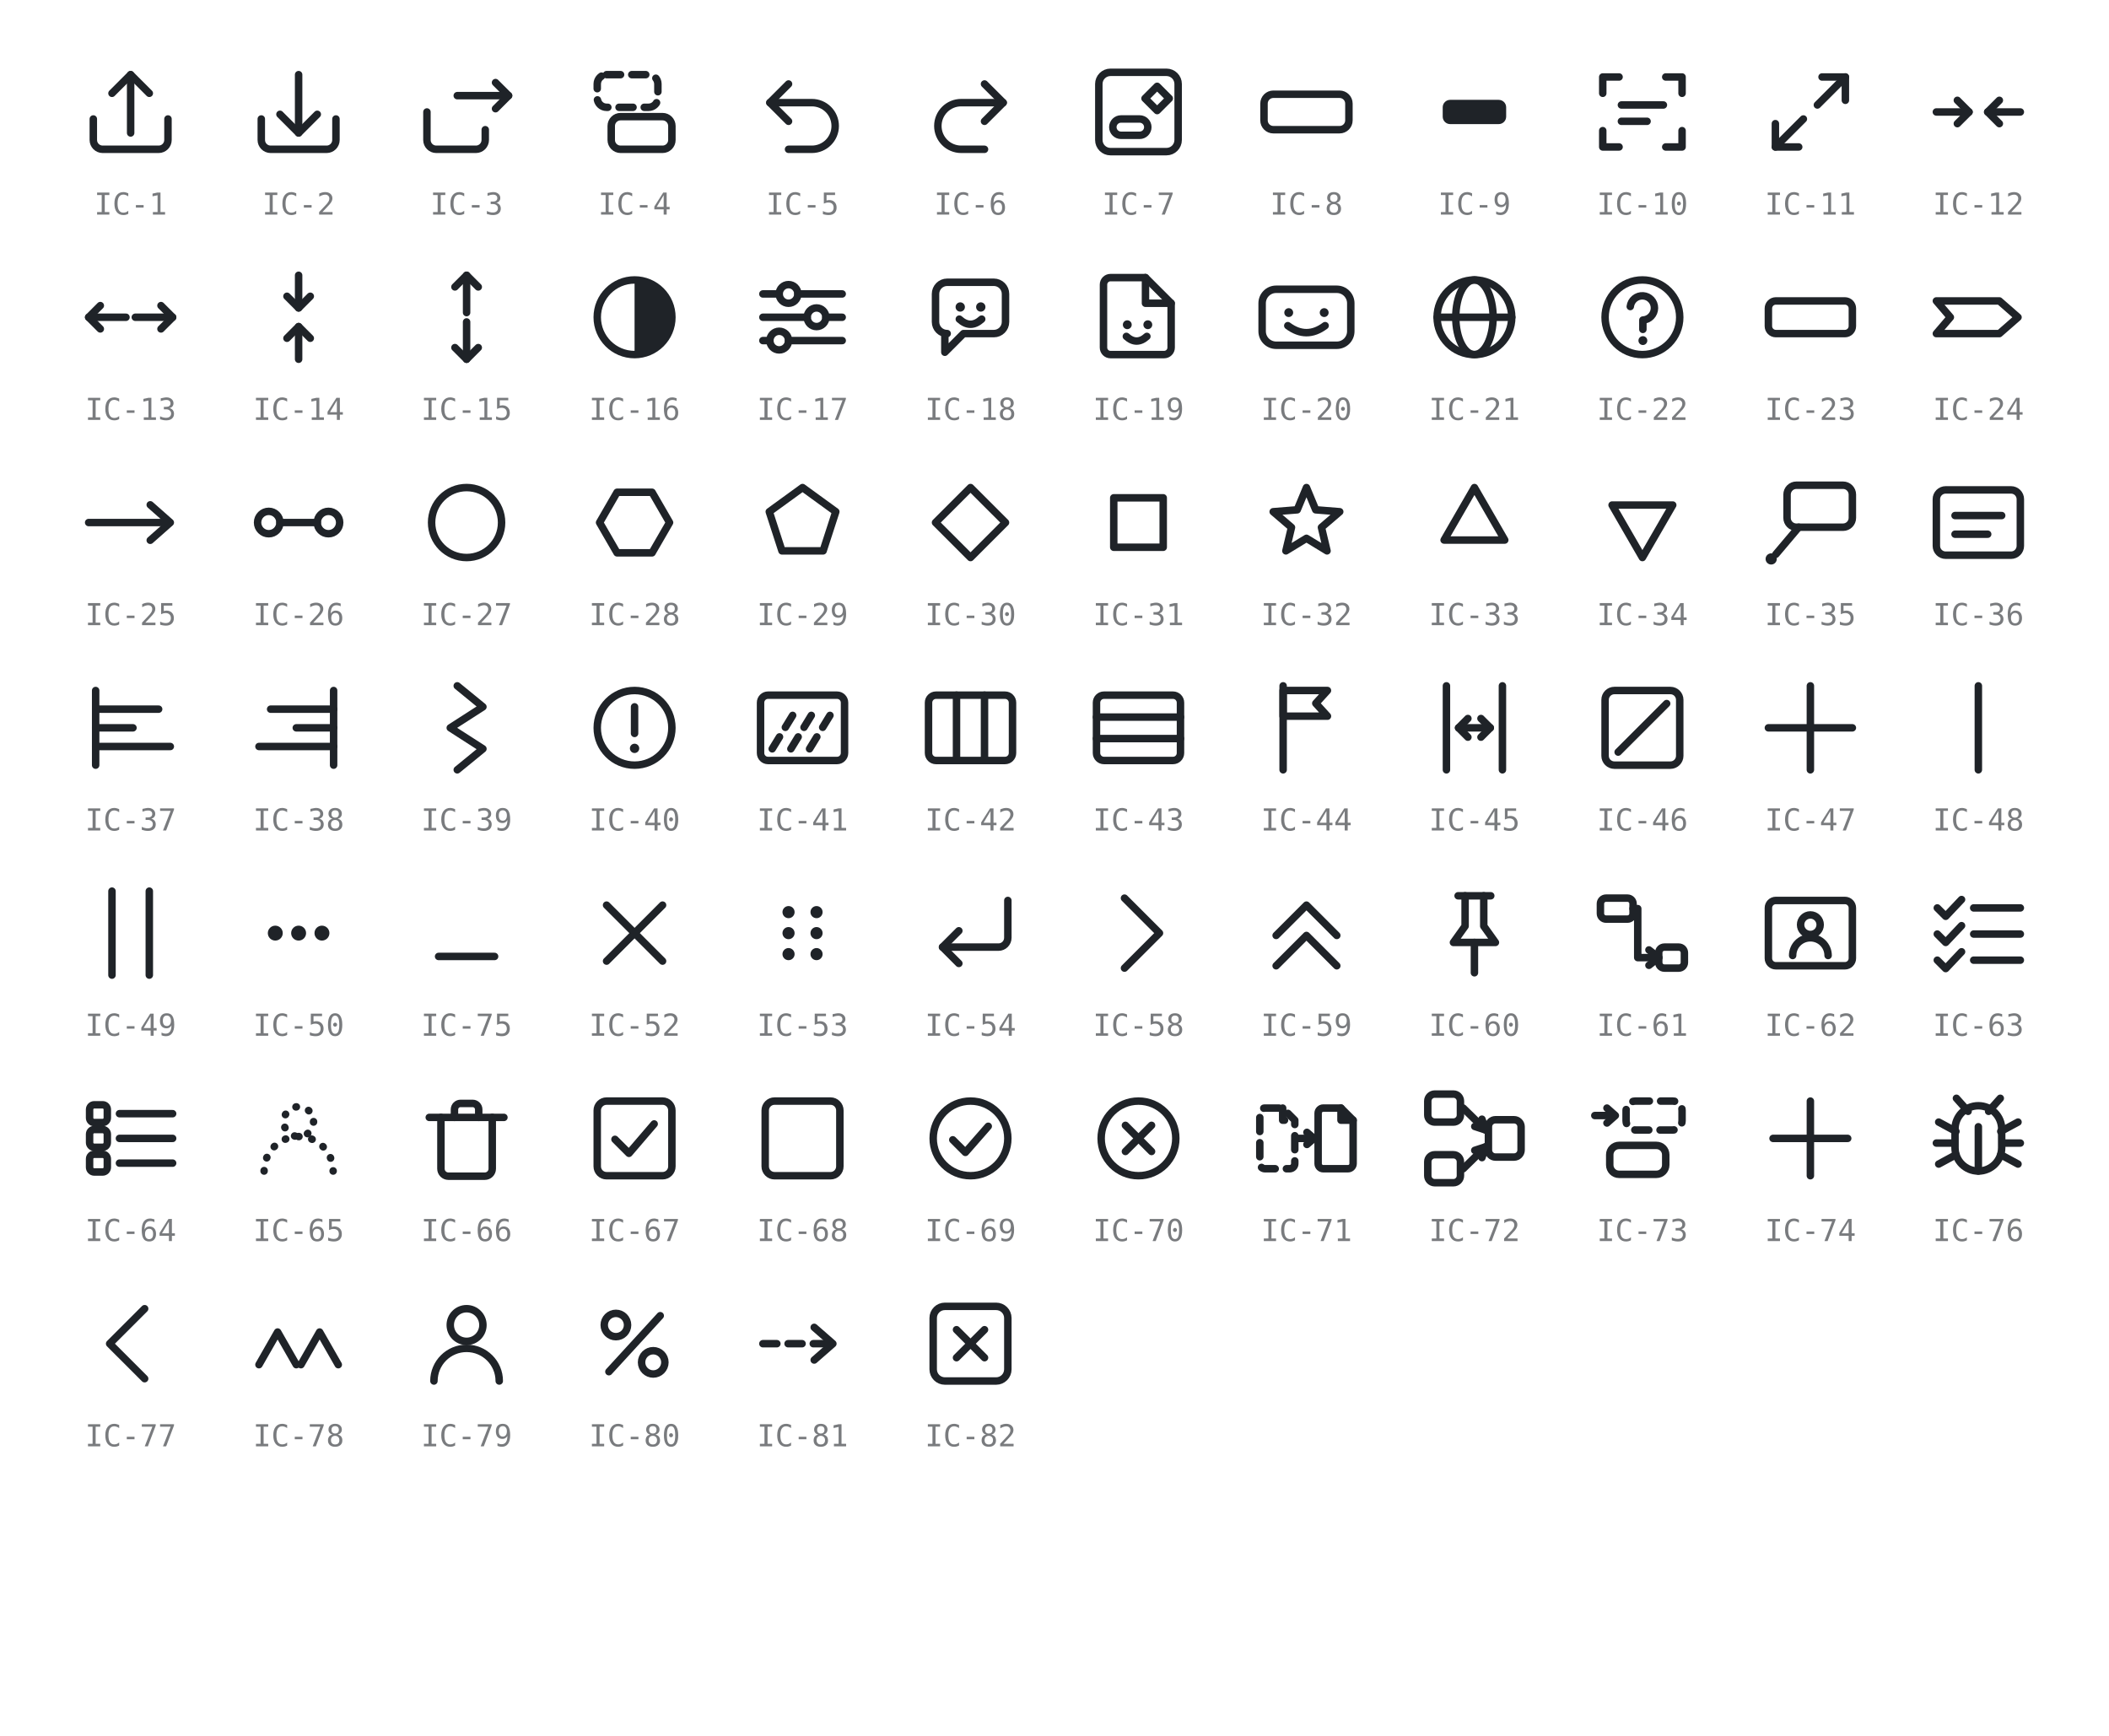
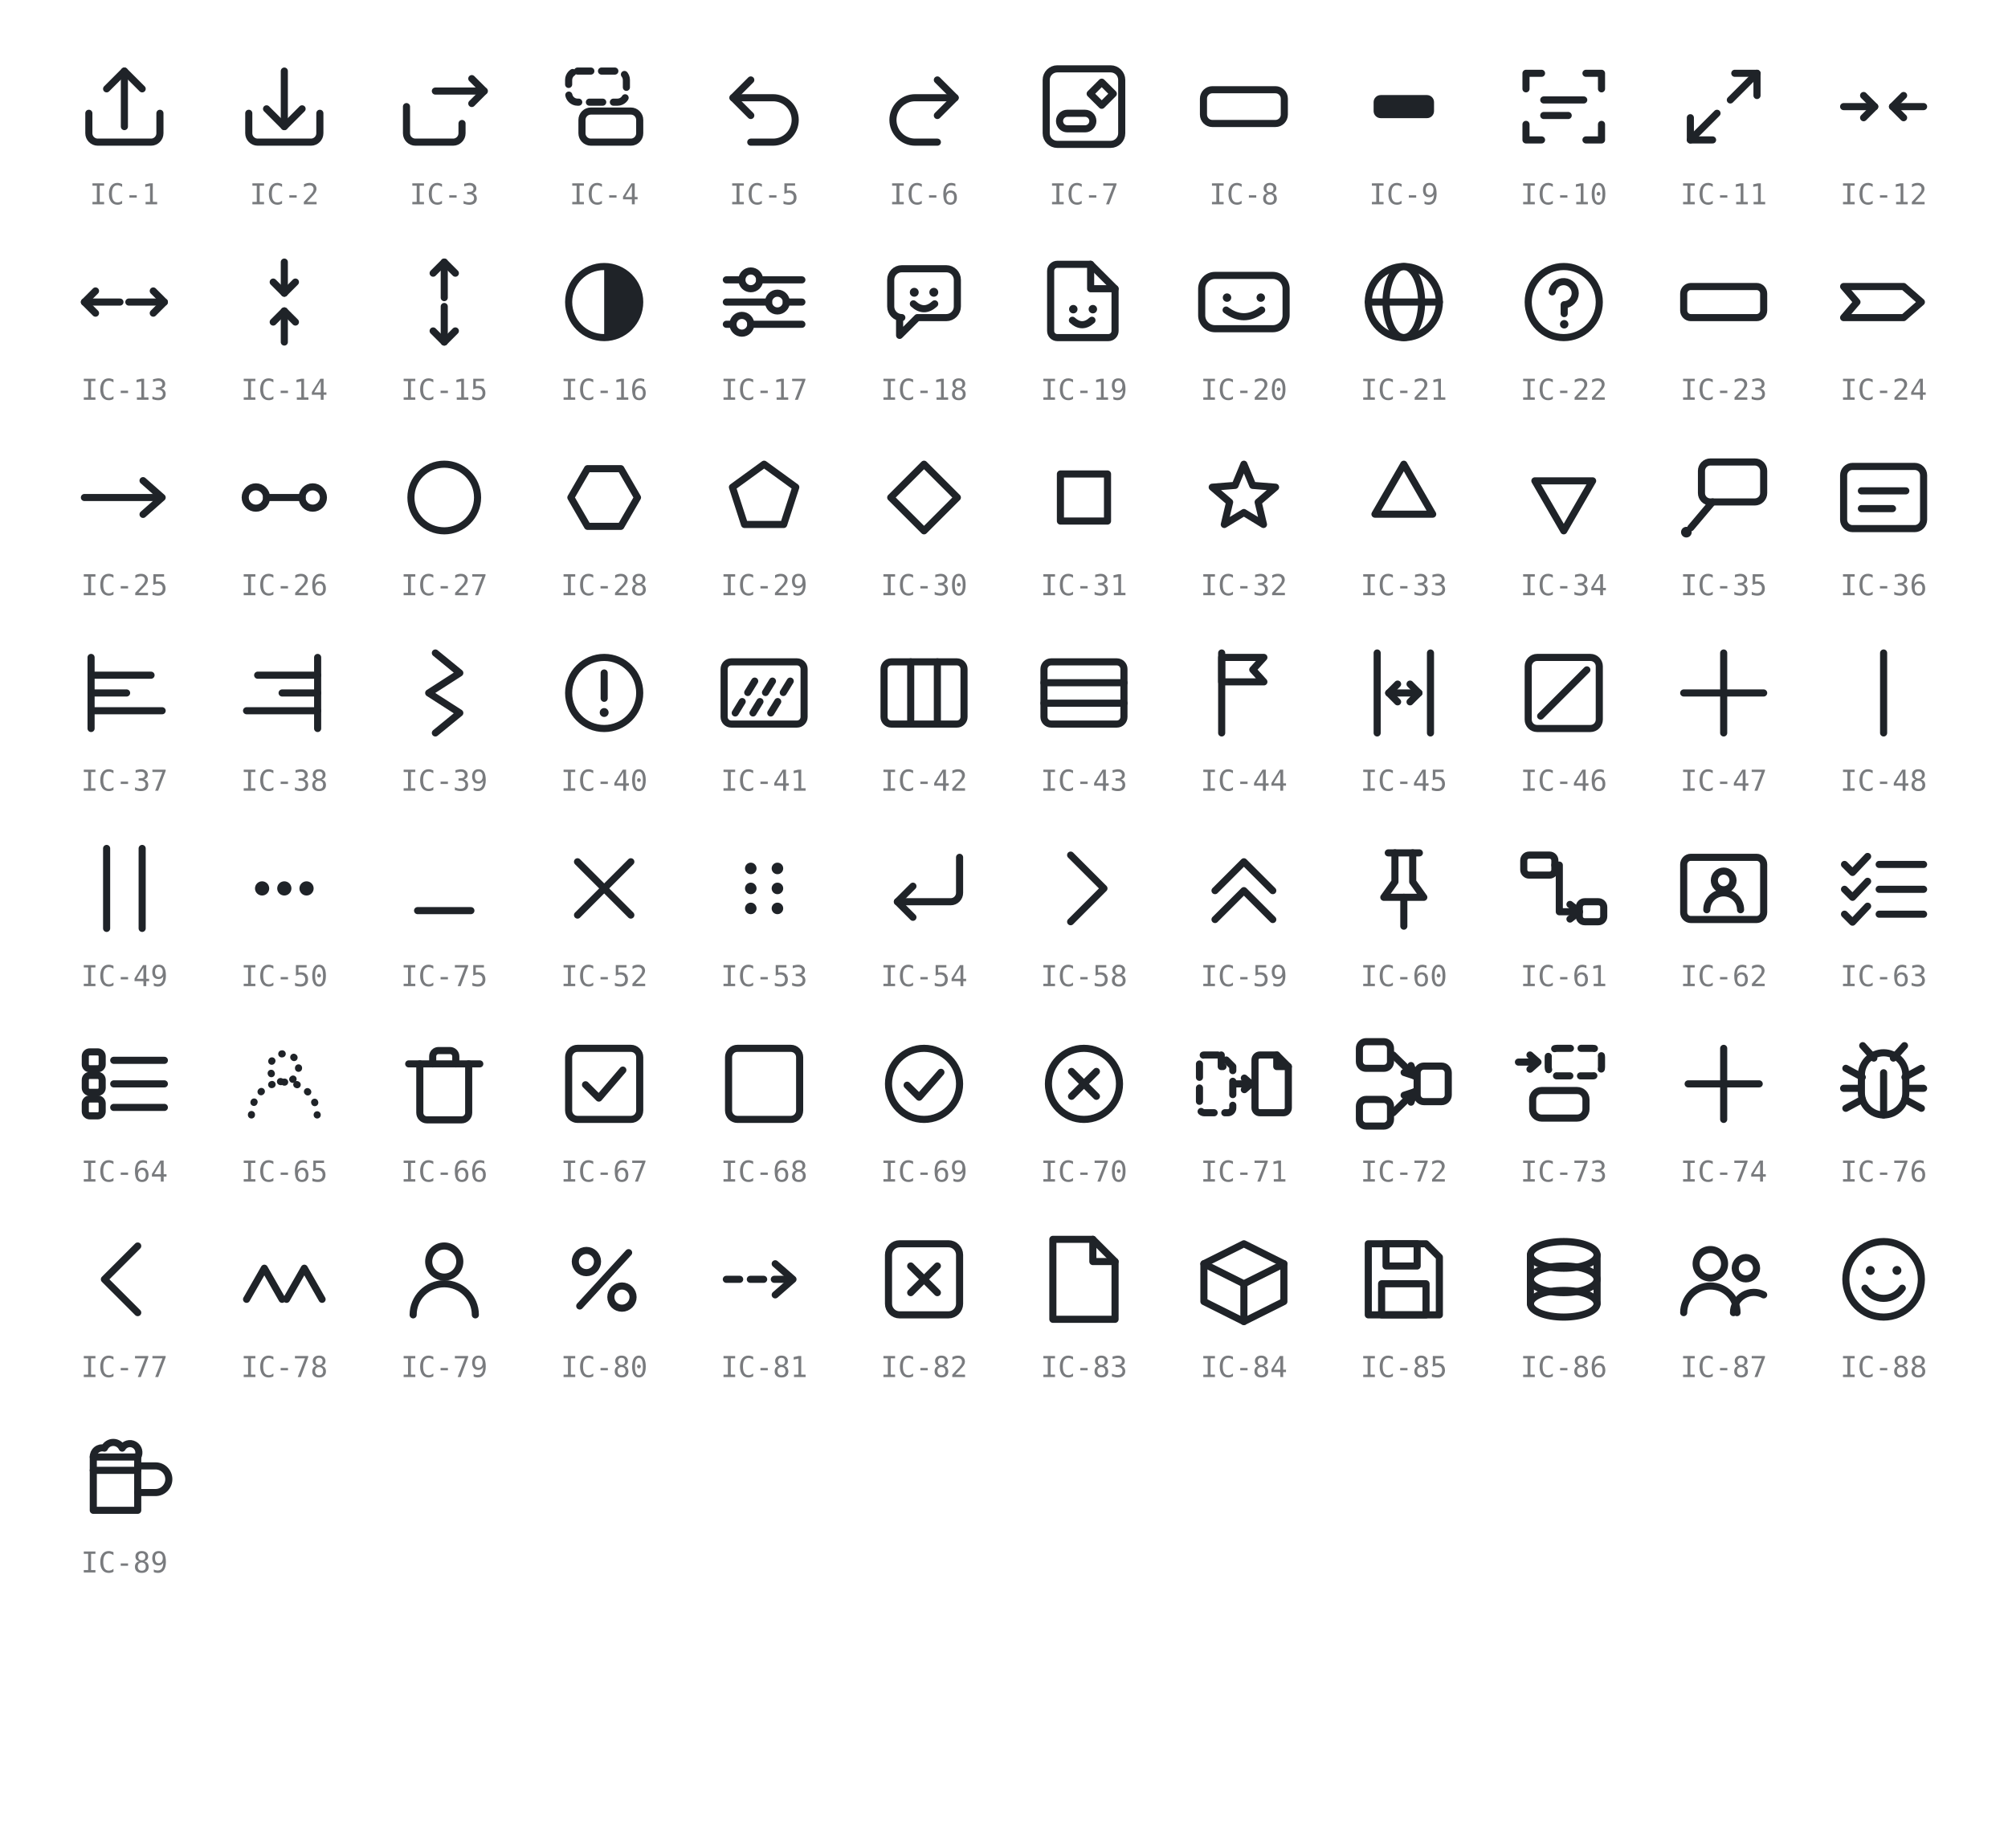
- <svg xmlns="http://www.w3.org/2000/svg" viewBox="0 0 452 372" width="452" height="372" role="img" aria-label="GRS icon glyphs IC-1 to IC-82">
+ <svg xmlns="http://www.w3.org/2000/svg" viewBox="0 0 452 416" width="452" height="416" role="img" aria-label="GRS icon glyphs IC-1 to IC-89">
  <style>
    svg { color: #1f2328; }
    @media (prefers-color-scheme: dark) { svg { color: #e6e8ea; } }
    .s { fill: none; stroke: currentColor; stroke-width: 1.6;
         stroke-linecap: round; stroke-linejoin: round; }
    .f { fill: currentColor; stroke: none; }
    .d { stroke-dasharray: 3 2.4; }
    .t { stroke-dasharray: 0.1 2.8; }
    .lbl { fill: currentColor; opacity: 0.6; text-anchor: middle;
           font-family: ui-monospace, SFMono-Regular, Menlo, Consolas, monospace;
           font-size: 6.5px; }
  </style>
  <g transform="translate(16 12)">
    <path class="s" d="M4 13.5 v4.5 a2 2 0 0 0 2 2 h12 a2 2 0 0 0 2 -2 v-4.5" />
    <path class="s" d="M12 16.5 V4" />
    <path class="s" d="M8 8 L12 4 L16 8" />
  </g>
  <text class="lbl" x="28" y="46">IC-1</text>
  <g transform="translate(52 12)">
    <path class="s" d="M4 13.5 v4.5 a2 2 0 0 0 2 2 h12 a2 2 0 0 0 2 -2 v-4.5" />
    <path class="s" d="M12 4 V16.5" />
    <path class="s" d="M8 12.5 L12 16.5 L16 12.5" />
  </g>
  <text class="lbl" x="64" y="46">IC-2</text>
  <g transform="translate(88 12)">
    <path class="s" d="M3.5 12 v6 a2 2 0 0 0 2 2 h8.5 a2 2 0 0 0 2 -2 v-2.2" />
    <path class="s" d="M10 8.5 H21" />
    <path class="s" d="M18.2 5.7 L21 8.5 L18.2 11.3" />
  </g>
  <text class="lbl" x="100" y="46">IC-3</text>
  <g transform="translate(124 12)">
    <rect class="s d" x="4" y="4" width="13" height="7" rx="2" />
    <rect class="s" x="7" y="13" width="13" height="7" rx="2" />
  </g>
  <text class="lbl" x="136" y="46">IC-4</text>
  <g transform="translate(160 12)">
    <path class="s" d="M5 10 H14 a5 5 0 0 1 0 10 H9" />
    <path class="s" d="M9 6 L5 10 L9 14" />
  </g>
  <text class="lbl" x="172" y="46">IC-5</text>
  <g transform="translate(196 12)">
    <path class="s" d="M19 10 H10 a5 5 0 0 0 0 10 H15" />
    <path class="s" d="M15 6 L19 10 L15 14" />
  </g>
  <text class="lbl" x="208" y="46">IC-6</text>
  <g transform="translate(232 12)">
    <rect class="s" x="3.5" y="3.5" width="17" height="17" rx="2.5" />
    <rect class="s" x="6.5" y="13.5" width="7.5" height="3.5" rx="1.75" />
    <path class="s" d="M16 6.5 L18.6 9.1 L16 11.7 L13.4 9.1 Z" />
  </g>
  <text class="lbl" x="244" y="46">IC-7</text>
  <g transform="translate(268 12)">
    <rect class="s" x="2.9" y="8.2" width="18.2" height="7.6" rx="2" />
  </g>
  <text class="lbl" x="280" y="46">IC-8</text>
  <g transform="translate(304 12)">
    <rect class="f" x="5.2" y="9.4" width="13.6" height="5.2" rx="1.6" />
  </g>
  <text class="lbl" x="316" y="46">IC-9</text>
  <g transform="translate(340 12)">
    <path class="s" d="M3.5 8 V4.5 H7" />
    <path class="s" d="M17 4.5 H20.5 V8" />
    <path class="s" d="M20.5 16 V19.5 H17" />
    <path class="s" d="M7 19.5 H3.5 V16" />
    <path class="s" d="M7.5 10.5 H16.5" />
    <path class="s" d="M7.5 14 H13" />
  </g>
  <text class="lbl" x="352" y="46">IC-10</text>
  <g transform="translate(376 12)">
    <path class="s" d="M10.5 13.5 L4.5 19.5" />
    <path class="s" d="M4.5 14.5 V19.5 H9.5" />
    <path class="s" d="M13.5 10.5 L19.5 4.5" />
    <path class="s" d="M14.5 4.5 H19.5 V9.5" />
  </g>
  <text class="lbl" x="388" y="46">IC-11</text>
  <g transform="translate(412 12)">
    <path class="s" d="M3 12 H10" />
    <path class="s" d="M7.5 9.5 L10 12 L7.5 14.5" />
    <path class="s" d="M21 12 H14" />
    <path class="s" d="M16.5 9.5 L14 12 L16.5 14.5" />
  </g>
  <text class="lbl" x="424" y="46">IC-12</text>
  <g transform="translate(16 56)">
    <path class="s" d="M11 12 H3" />
    <path class="s" d="M5.5 9.5 L3 12 L5.5 14.5" />
    <path class="s" d="M13 12 H21" />
    <path class="s" d="M18.5 9.5 L21 12 L18.5 14.5" />
  </g>
  <text class="lbl" x="28" y="90">IC-13</text>
  <g transform="translate(52 56)">
    <path class="s" d="M12 3 V10" />
    <path class="s" d="M9.5 7.5 L12 10 L14.5 7.5" />
    <path class="s" d="M12 21 V14" />
    <path class="s" d="M9.5 16.5 L12 14 L14.5 16.5" />
  </g>
  <text class="lbl" x="64" y="90">IC-14</text>
  <g transform="translate(88 56)">
    <path class="s" d="M12 11 V3" />
    <path class="s" d="M9.5 5.5 L12 3 L14.5 5.5" />
    <path class="s" d="M12 13 V21" />
    <path class="s" d="M9.5 18.5 L12 21 L14.5 18.5" />
  </g>
  <text class="lbl" x="100" y="90">IC-15</text>
  <g transform="translate(124 56)">
    <circle class="s" cx="12" cy="12" r="8" />
    <path class="f" d="M12 4 a8 8 0 0 1 0 16 Z" />
  </g>
  <text class="lbl" x="136" y="90">IC-16</text>
  <g transform="translate(160 56)">
    <path class="s" d="M3.5 7 H7" />
    <path class="s" d="M11 7 H20.5" />
    <circle class="s" cx="9" cy="7" r="2" />
    <path class="s" d="M3.5 12 H13" />
    <path class="s" d="M17 12 H20.5" />
    <circle class="s" cx="15" cy="12" r="2" />
    <path class="s" d="M3.5 17 H5" />
    <path class="s" d="M9 17 H20.5" />
    <circle class="s" cx="7" cy="17" r="2" />
  </g>
  <text class="lbl" x="172" y="90">IC-17</text>
  <g transform="translate(196 56)">
    <path class="s" d="M4.5 7 a2.5 2.5 0 0 1 2.5 -2.5 h10 a2.5 2.5 0 0 1 2.5 2.5 v6 a2.5 2.5 0 0 1 -2.5 2.5 H10.5 L6.5 19.5 V15.5 H7 A2.5 2.5 0 0 1 4.5 13 Z" />
    <circle class="f" cx="9.8" cy="9.8" r="1" />
    <circle class="f" cx="14.2" cy="9.8" r="1" />
    <path class="s" d="M9.6 12.4 q2.4 2.2 4.8 0" />
  </g>
  <text class="lbl" x="208" y="90">IC-18</text>
  <g transform="translate(232 56)">
    <path class="s" d="M6 3.5 h7.5 L19 9 v9.5 a1.5 1.5 0 0 1 -1.5 1.5 H6 a1.5 1.5 0 0 1 -1.5 -1.5 V5 A1.5 1.5 0 0 1 6 3.5 Z" />
    <path class="s" d="M13.5 3.5 V9 H19" />
    <circle class="f" cx="9.6" cy="13.6" r="0.95" />
    <circle class="f" cx="14" cy="13.6" r="0.95" />
    <path class="s" d="M9.4 16.1 q2.2 2 4.4 0" />
  </g>
  <text class="lbl" x="244" y="90">IC-19</text>
  <g transform="translate(268 56)">
    <rect class="s" x="2.5" y="6" width="19" height="12" rx="3" />
    <circle class="f" cx="8.2" cy="11" r="0.95" />
    <circle class="f" cx="15.8" cy="11" r="0.95" />
    <path class="s" d="M8 13.8 q4 3 8 0" />
  </g>
  <text class="lbl" x="280" y="90">IC-20</text>
  <g transform="translate(304 56)">
    <circle class="s" cx="12" cy="12" r="8" />
    <ellipse class="s" cx="12" cy="12" rx="4" ry="8" />
    <path class="s" d="M4 12 H20" />
  </g>
  <text class="lbl" x="316" y="90">IC-21</text>
  <g transform="translate(340 56)">
    <circle class="s" cx="12" cy="12" r="8" />
    <path class="s" d="M9.4 9.7 a2.6 2.6 0 1 1 2.7 2.9 V14.6" />
    <circle class="f" cx="12.1" cy="17" r="0.95" />
  </g>
  <text class="lbl" x="352" y="90">IC-22</text>
  <g transform="translate(376 56)">
    <rect class="s" x="3" y="8.5" width="18" height="7" rx="1.6" />
  </g>
  <text class="lbl" x="388" y="90">IC-23</text>
  <g transform="translate(412 56)">
    <path class="s" d="M3 8.5 H16.5 L20.5 12 L16.5 15.5 H3 L6 12 Z" />
  </g>
  <text class="lbl" x="424" y="90">IC-24</text>
  <g transform="translate(16 100)">
    <path class="s" d="M3 12 H20" />
    <path class="s" d="M16.2 8.2 L20.5 12 L16.2 15.8" />
  </g>
  <text class="lbl" x="28" y="134">IC-25</text>
  <g transform="translate(52 100)">
    <circle class="s" cx="5.6" cy="12" r="2.4" />
    <circle class="s" cx="18.4" cy="12" r="2.4" />
    <path class="s" d="M8 12 H16" />
  </g>
  <text class="lbl" x="64" y="134">IC-26</text>
  <g transform="translate(88 100)">
    <circle class="s" cx="12" cy="12" r="7.5" />
  </g>
  <text class="lbl" x="100" y="134">IC-27</text>
  <g transform="translate(124 100)">
    <path class="s" d="M19.5 12 L15.75 18.49 L8.25 18.49 L4.5 12 L8.25 5.51 L15.75 5.51 Z" />
  </g>
  <text class="lbl" x="136" y="134">IC-28</text>
  <g transform="translate(160 100)">
    <path class="s" d="M12 4.5 L19.13 9.68 L16.41 18.07 L7.59 18.07 L4.87 9.68 Z" />
  </g>
  <text class="lbl" x="172" y="134">IC-29</text>
  <g transform="translate(196 100)">
    <path class="s" d="M12 4.5 L19.5 12 L12 19.5 L4.5 12 Z" />
  </g>
  <text class="lbl" x="208" y="134">IC-30</text>
  <g transform="translate(232 100)">
    <rect class="s" x="6.7" y="6.7" width="10.6" height="10.6" />
  </g>
  <text class="lbl" x="244" y="134">IC-31</text>
  <g transform="translate(268 100)">
    <path class="s" d="M12 4.5 L13.98 9.27 L19.13 9.68 L15.21 13.04 L16.41 18.07 L12 15.38 L7.59 18.07 L8.79 13.04 L4.87 9.68 L10.02 9.27 Z" />
  </g>
  <text class="lbl" x="280" y="134">IC-32</text>
  <g transform="translate(304 100)">
    <path class="s" d="M12 4.5 L18.5 15.75 L5.5 15.75 Z" />
  </g>
  <text class="lbl" x="316" y="134">IC-33</text>
  <g transform="translate(340 100)">
    <path class="s" d="M12 19.5 L18.5 8.25 L5.5 8.25 Z" />
  </g>
  <text class="lbl" x="352" y="134">IC-34</text>
  <g transform="translate(376 100)">
    <rect class="s" x="7" y="4" width="14" height="9" rx="2" />
    <path class="s" d="M9.5 13 L4.6 18.8" />
    <circle class="f" cx="3.6" cy="19.8" r="1.2" />
  </g>
  <text class="lbl" x="388" y="134">IC-35</text>
  <g transform="translate(412 100)">
    <rect class="s" x="3" y="5" width="18" height="14" rx="2" />
    <path class="s" d="M7 10.5 H17" />
    <path class="s" d="M7 14.5 H14" />
  </g>
  <text class="lbl" x="424" y="134">IC-36</text>
  <g transform="translate(16 144)">
    <path class="s" d="M4.5 4 V20" />
    <path class="s" d="M4.5 8 H18" />
    <path class="s" d="M4.5 12 H12.5" />
    <path class="s" d="M4.5 16 H20.5" />
  </g>
  <text class="lbl" x="28" y="178">IC-37</text>
  <g transform="translate(52 144)">
    <path class="s" d="M19.5 4 V20" />
    <path class="s" d="M6 8 H19.5" />
    <path class="s" d="M11.5 12 H19.5" />
    <path class="s" d="M3.5 16 H19.5" />
  </g>
  <text class="lbl" x="64" y="178">IC-38</text>
  <g transform="translate(88 144)">
    <path class="s" d="M10 3 L15.5 7.5 L8.5 12 L15.5 16.5 L10 21" />
  </g>
  <text class="lbl" x="100" y="178">IC-39</text>
  <g transform="translate(124 144)">
    <circle class="s" cx="12" cy="12" r="8" />
    <path class="s" d="M12 7.5 V13.2" />
    <circle class="f" cx="12" cy="16.4" r="1" />
  </g>
  <text class="lbl" x="136" y="178">IC-40</text>
  <g transform="translate(160 144)">
    <rect class="s" x="3" y="5" width="18" height="14" rx="1.6" />
    <path class="s d" d="M5.5 16.5 L11 7.5" />
    <path class="s d" d="M9.5 16.5 L15 7.5" />
    <path class="s d" d="M13.5 16.5 L19 7.5" />
  </g>
  <text class="lbl" x="172" y="178">IC-41</text>
  <g transform="translate(196 144)">
    <rect class="s" x="3" y="5" width="18" height="14" rx="1.6" />
    <path class="s" d="M9 5 V19" />
    <path class="s" d="M15 5 V19" />
  </g>
  <text class="lbl" x="208" y="178">IC-42</text>
  <g transform="translate(232 144)">
    <rect class="s" x="3" y="5" width="18" height="14" rx="1.6" />
    <path class="s" d="M3 9.7 H21" />
    <path class="s" d="M3 14.3 H21" />
  </g>
  <text class="lbl" x="244" y="178">IC-43</text>
  <g transform="translate(268 144)">
    <path class="s" d="M7 3 V21" />
    <path class="s" d="M7 4 H16.5 L14 6.75 L16.5 9.5 H7 Z" />
  </g>
  <text class="lbl" x="280" y="178">IC-44</text>
  <g transform="translate(304 144)">
    <path class="s" d="M6 3 V21" />
    <path class="s" d="M18 3 V21" />
    <path class="s" d="M8.6 12 H15.4" />
    <path class="s" d="M10.6 10 L8.6 12 L10.6 14" />
    <path class="s" d="M13.4 10 L15.4 12 L13.4 14" />
  </g>
  <text class="lbl" x="316" y="178">IC-45</text>
  <g transform="translate(340 144)">
    <rect class="s" x="4" y="4" width="16" height="16" rx="2" />
    <path class="s" d="M6.8 17.2 L17.2 6.8" />
  </g>
  <text class="lbl" x="352" y="178">IC-46</text>
  <g transform="translate(376 144)">
    <path class="s" d="M12 3 V21" />
    <path class="s" d="M3 12 H21" />
  </g>
  <text class="lbl" x="388" y="178">IC-47</text>
  <g transform="translate(412 144)">
    <path class="s" d="M12 3 V21" />
  </g>
  <text class="lbl" x="424" y="178">IC-48</text>
  <g transform="translate(16 188)">
    <path class="s" d="M8 3 V21" />
    <path class="s" d="M16 3 V21" />
  </g>
  <text class="lbl" x="28" y="222">IC-49</text>
  <g transform="translate(52 188)">
    <circle class="f" cx="7" cy="12" r="1.6" />
    <circle class="f" cx="12" cy="12" r="1.6" />
    <circle class="f" cx="17" cy="12" r="1.6" />
  </g>
  <text class="lbl" x="64" y="222">IC-50</text>
  <g transform="translate(88 188)">
    <path class="s" d="M6 17 H18" />
  </g>
  <text class="lbl" x="100" y="222">IC-75</text>
  <g transform="translate(124 188)">
    <path class="s" d="M6 6 L18 18" />
    <path class="s" d="M18 6 L6 18" />
  </g>
  <text class="lbl" x="136" y="222">IC-52</text>
  <g transform="translate(160 188)">
    <circle class="f" cx="9" cy="7.5" r="1.3" />
    <circle class="f" cx="9" cy="12" r="1.3" />
    <circle class="f" cx="9" cy="16.5" r="1.3" />
    <circle class="f" cx="15" cy="7.5" r="1.3" />
    <circle class="f" cx="15" cy="12" r="1.3" />
    <circle class="f" cx="15" cy="16.5" r="1.3" />
  </g>
  <text class="lbl" x="172" y="222">IC-53</text>
  <g transform="translate(196 188)">
    <path class="s" d="M20 5 V13 a2 2 0 0 1 -2 2 H6" />
    <path class="s" d="M9.5 11.5 L6 15 L9.5 18.5" />
  </g>
  <text class="lbl" x="208" y="222">IC-54</text>
  <g transform="translate(232 188)">
    <path class="s" d="M9 4.5 L16.5 12 L9 19.5" />
  </g>
  <text class="lbl" x="244" y="222">IC-58</text>
  <g transform="translate(268 188)">
    <path class="s" d="M5.5 12.5 L12 6 L18.5 12.5" />
    <path class="s" d="M5.5 19 L12 12.5 L18.5 19" />
  </g>
  <text class="lbl" x="280" y="222">IC-59</text>
  <g transform="translate(304 188)">
    <path class="s" d="M8.5 4 H15.5" />
    <path class="s" d="M10 4 V10.5 L7.5 14 H16.5 L14 10.5 V4" />
    <path class="s" d="M12 14 V20.5" />
  </g>
  <text class="lbl" x="316" y="222">IC-60</text>
  <g transform="translate(340 188)">
    <rect class="s" x="3" y="4.5" width="7" height="4.5" rx="1.2" />
    <rect class="s" x="15.5" y="15" width="5.5" height="4.5" rx="1.2" />
    <path class="s" d="M10 6.75 H11 V17.25 H15.5" />
    <path class="s" d="M13.4 15.6 L15.5 17.25 L13.4 18.9" />
  </g>
  <text class="lbl" x="352" y="222">IC-61</text>
  <g transform="translate(376 188)">
    <rect class="s" x="3" y="5" width="18" height="14" rx="1.6" />
    <circle class="s" cx="12" cy="10.2" r="2.1" />
    <path class="s" d="M8.2 16.8 a3.8 3.8 0 0 1 7.6 0" />
  </g>
  <text class="lbl" x="388" y="222">IC-62</text>
  <g transform="translate(412 188)">
    <path class="s" d="M3.2 6.6 L5 8.4 L8.4 4.8" />
    <path class="s" d="M11 6.6 H21" />
    <path class="s" d="M3.2 12.2 L5 14 L8.4 10.4" />
    <path class="s" d="M11 12.2 H21" />
    <path class="s" d="M3.2 17.8 L5 19.6 L8.4 16" />
    <path class="s" d="M11 17.8 H21" />
  </g>
  <text class="lbl" x="424" y="222">IC-63</text>
  <g transform="translate(16 232)">
    <rect class="s" x="3.2" y="4.8" width="3.8" height="3.8" rx="1" />
    <path class="s" d="M9.6 6.7 H21" />
    <rect class="s" x="3.2" y="10.1" width="3.8" height="3.8" rx="1" />
    <path class="s" d="M9.6 12 H21" />
    <rect class="s" x="3.2" y="15.4" width="3.8" height="3.8" rx="1" />
    <path class="s" d="M9.6 17.3 H21" />
  </g>
  <text class="lbl" x="28" y="266">IC-64</text>
  <g transform="translate(52 232)">
    <circle class="s t" cx="12" cy="8.4" r="3.2" />
    <path class="s t" d="M4.6 19 a7.4 7.4 0 0 1 14.8 0" />
  </g>
  <text class="lbl" x="64" y="266">IC-65</text>
  <g transform="translate(88 232)">
    <path class="s" d="M4 7.5 H20" />
    <path class="s" d="M9.4 7.5 V5.8 a1.3 1.3 0 0 1 1.3 -1.3 h2.6 a1.3 1.3 0 0 1 1.3 1.3 V7.5" />
    <path class="s" d="M6.5 7.5 v11 a1.6 1.6 0 0 0 1.6 1.6 h7.8 a1.6 1.6 0 0 0 1.6 -1.6 V7.5" />
  </g>
  <text class="lbl" x="100" y="266">IC-66</text>
  <g transform="translate(124 232)">
    <rect class="s" x="4" y="4" width="16" height="16" rx="2" />
    <path class="s" d="M7.8 12.2 L10.8 15.2 L16.2 8.9" />
  </g>
  <text class="lbl" x="136" y="266">IC-67</text>
  <g transform="translate(160 232)">
    <rect class="s" x="4" y="4" width="16" height="16" rx="2" />
  </g>
  <text class="lbl" x="172" y="266">IC-68</text>
  <g transform="translate(196 232)">
    <circle class="s" cx="12" cy="12" r="8" />
    <path class="s" d="M8.2 12.3 L10.9 15 L15.8 9.4" />
  </g>
  <text class="lbl" x="208" y="266">IC-69</text>
  <g transform="translate(232 232)">
    <circle class="s" cx="12" cy="12" r="8" />
    <path class="s" d="M9.2 9.2 L14.8 14.8" />
    <path class="s" d="M14.8 9.2 L9.2 14.8" />
  </g>
  <text class="lbl" x="244" y="266">IC-70</text>
  <g transform="translate(268 232)">
    <path class="s d" d="M3.1 5.5 H6.9 L9.5 8.1 V17.4 a1.1 1.1 0 0 1 -1.1 1.1 H3.1 a1.1 1.1 0 0 1 -1.1 -1.1 V6.6 a1.1 1.1 0 0 1 1.1 -1.1 Z" />
    <path class="s d" d="M6.9 5.5 V8.1 H9.5" />
    <path class="s" d="M15.6 5.5 H19.4 L22 8.1 V17.4 a1.1 1.1 0 0 1 -1.1 1.1 H15.6 a1.1 1.1 0 0 1 -1.1 -1.1 V6.6 a1.1 1.1 0 0 1 1.1 -1.1 Z" />
    <path class="s" d="M19.4 5.5 V8.1 H22" />
    <path class="s" d="M10.2 12 H13.4" />
    <path class="s" d="M12.1 10.7 L13.6 12 L12.1 13.3" />
  </g>
  <text class="lbl" x="280" y="266">IC-71</text>
  <g transform="translate(304 232)">
    <rect class="s" x="2" y="2.5" width="7" height="6" rx="1.5" />
    <rect class="s" x="2" y="15.5" width="7" height="6" rx="1.5" />
    <rect class="s" x="15" y="8" width="7" height="8" rx="1.5" />
    <path class="s" d="M9.6 5.5 L14.4 10.2" />
    <path class="s" d="M12.07 9.44 L14.4 10.2 L13.61 7.88" />
    <path class="s" d="M9.6 18.5 L14.4 13.8" />
    <path class="s" d="M13.61 16.12 L14.4 13.8 L12.07 14.56" />
  </g>
  <text class="lbl" x="316" y="266">IC-72</text>
  <g transform="translate(340 232)">
    <rect class="s d" x="8.5" y="4" width="12" height="6.2" rx="2" />
    <rect class="s" x="5" y="13.5" width="12" height="6.2" rx="2" />
    <path class="s" d="M1.8 7.1 H6" />
    <path class="s" d="M4.4 5.5 L6.2 7.1 L4.4 8.7" />
  </g>
  <text class="lbl" x="352" y="266">IC-73</text>
  <g transform="translate(376 232)">
    <path class="s" d="M4 12 H20" />
    <path class="s" d="M12 4 V20" />
  </g>
  <text class="lbl" x="388" y="266">IC-74</text>
  <g transform="translate(412 232)">
    <path class="s" d="M7 10 a5 5 0 0 1 10 0 v4 a5 5 0 0 1 -10 0 Z" />
    <path class="s" d="M12 9.5 V19" />
    <path class="s" d="M9.8 6.2 L7.3 3.4" />
    <path class="s" d="M14.2 6.2 L16.7 3.4" />
    <path class="s" d="M7.2 10.5 L3.5 8.5" />
    <path class="s" d="M6.8 13 L3 13" />
    <path class="s" d="M7.2 15.5 L3.5 17.5" />
    <path class="s" d="M16.8 10.5 L20.5 8.5" />
    <path class="s" d="M17.2 13 L21 13" />
    <path class="s" d="M16.8 15.5 L20.5 17.5" />
  </g>
  <text class="lbl" x="424" y="266">IC-76</text>
  <g transform="translate(16 276)">
    <path class="s" d="M15 4.5 L7.5 12 L15 19.5" />
  </g>
  <text class="lbl" x="28" y="310">IC-77</text>
  <g transform="translate(52 276)">
    <path class="s" d="M3.5 16.5 L7.5 9.5 L11.5 16.5" />
    <path class="s" d="M12.5 16.5 L16.5 9.5 L20.5 16.5" />
  </g>
  <text class="lbl" x="64" y="310">IC-78</text>
  <g transform="translate(88 276)">
    <circle class="s" cx="12" cy="8" r="3.5" />
    <path class="s" d="M5 20 a7 7 0 0 1 14 0" />
  </g>
  <text class="lbl" x="100" y="310">IC-79</text>
  <g transform="translate(124 276)">
    <path class="s" d="M17.5 6 L6.5 18" />
    <circle class="s" cx="8" cy="8" r="2.5" />
    <circle class="s" cx="16" cy="16" r="2.5" />
  </g>
  <text class="lbl" x="136" y="310">IC-80</text>
  <g transform="translate(160 276)">
    <path class="s d" d="M3.5 12 H17" />
    <path class="s" d="M14.5 8.5 L18.5 12 L14.5 15.5" />
  </g>
  <text class="lbl" x="172" y="310">IC-81</text>
  <g transform="translate(196 276)">
    <rect class="s" x="4" y="4" width="16" height="16" rx="2.5" />
    <path class="s" d="M9 9 L15 15" />
    <path class="s" d="M15 9 L9 15" />
  </g>
  <text class="lbl" x="208" y="310">IC-82</text>
+   <g transform="translate(232 276)">
+     <path class="s" d="M5 3 H14 L19 8 V21 H5 Z" />
+     <path class="s" d="M14 3 V8 H19" />
+   </g>
+   <text class="lbl" x="244" y="310">IC-83</text>
+   <g transform="translate(268 276)">
+     <path class="s" d="M3 8.5 L12 4 L21 8.5 V17 L12 21.5 L3 17 Z" />
+     <path class="s" d="M3 8.5 L12 13 L21 8.5" />
+     <path class="s" d="M12 13 V21.5" />
+   </g>
+   <text class="lbl" x="280" y="310">IC-84</text>
+   <g transform="translate(304 276)">
+     <path class="s" d="M4 4 H17 L20 7 V20 H4 Z" />
+     <rect class="s" x="8" y="4" width="7" height="5" />
+     <rect class="s" x="7" y="13" width="10" height="7" />
+   </g>
+   <text class="lbl" x="316" y="310">IC-85</text>
+   <g transform="translate(340 276)">
+     <ellipse class="s" cx="12" cy="6.5" rx="7.5" ry="3" />
+     <path class="s" d="M4.5 6.5 V17.5" />
+     <path class="s" d="M19.5 6.5 V17.5" />
+     <ellipse class="s" cx="12" cy="12" rx="7.5" ry="3" />
+     <ellipse class="s" cx="12" cy="17.5" rx="7.5" ry="3" />
+   </g>
+   <text class="lbl" x="352" y="310">IC-86</text>
+   <g transform="translate(376 276)">
+     <circle class="s" cx="9" cy="8.5" r="3.2" />
+     <path class="s" d="M3 19.5 a6 6 0 0 1 12 0" />
+     <circle class="s" cx="17" cy="9.5" r="2.4" />
+     <path class="s" d="M14.2 19.5 a4.6 4.6 0 0 1 6.8-4" />
+   </g>
+   <text class="lbl" x="388" y="310">IC-87</text>
+   <g transform="translate(412 276)">
+     <circle class="s" cx="12" cy="12" r="8.5" />
+     <circle class="f" cx="9" cy="10" r="1" />
+     <circle class="f" cx="15" cy="10" r="1" />
+     <path class="s" d="M7.8 14 a5 5 0 0 0 8.4 0" />
+   </g>
+   <text class="lbl" x="424" y="310">IC-88</text>
+   <g transform="translate(16 320)">
+     <path class="s" d="M5 8 H15 V20 H5 Z" />
+     <path class="s" d="M15 10 H19 a2 2 0 0 1 0 6 H15" />
+     <path class="s" d="M5 11 H15" />
+     <path class="s" d="M5 8 a2 2 0 0 1 2.5-2 a2.2 2.2 0 0 1 4 0 a2 2 0 0 1 3.5 2" />
+   </g>
+   <text class="lbl" x="28" y="354">IC-89</text>
</svg>
